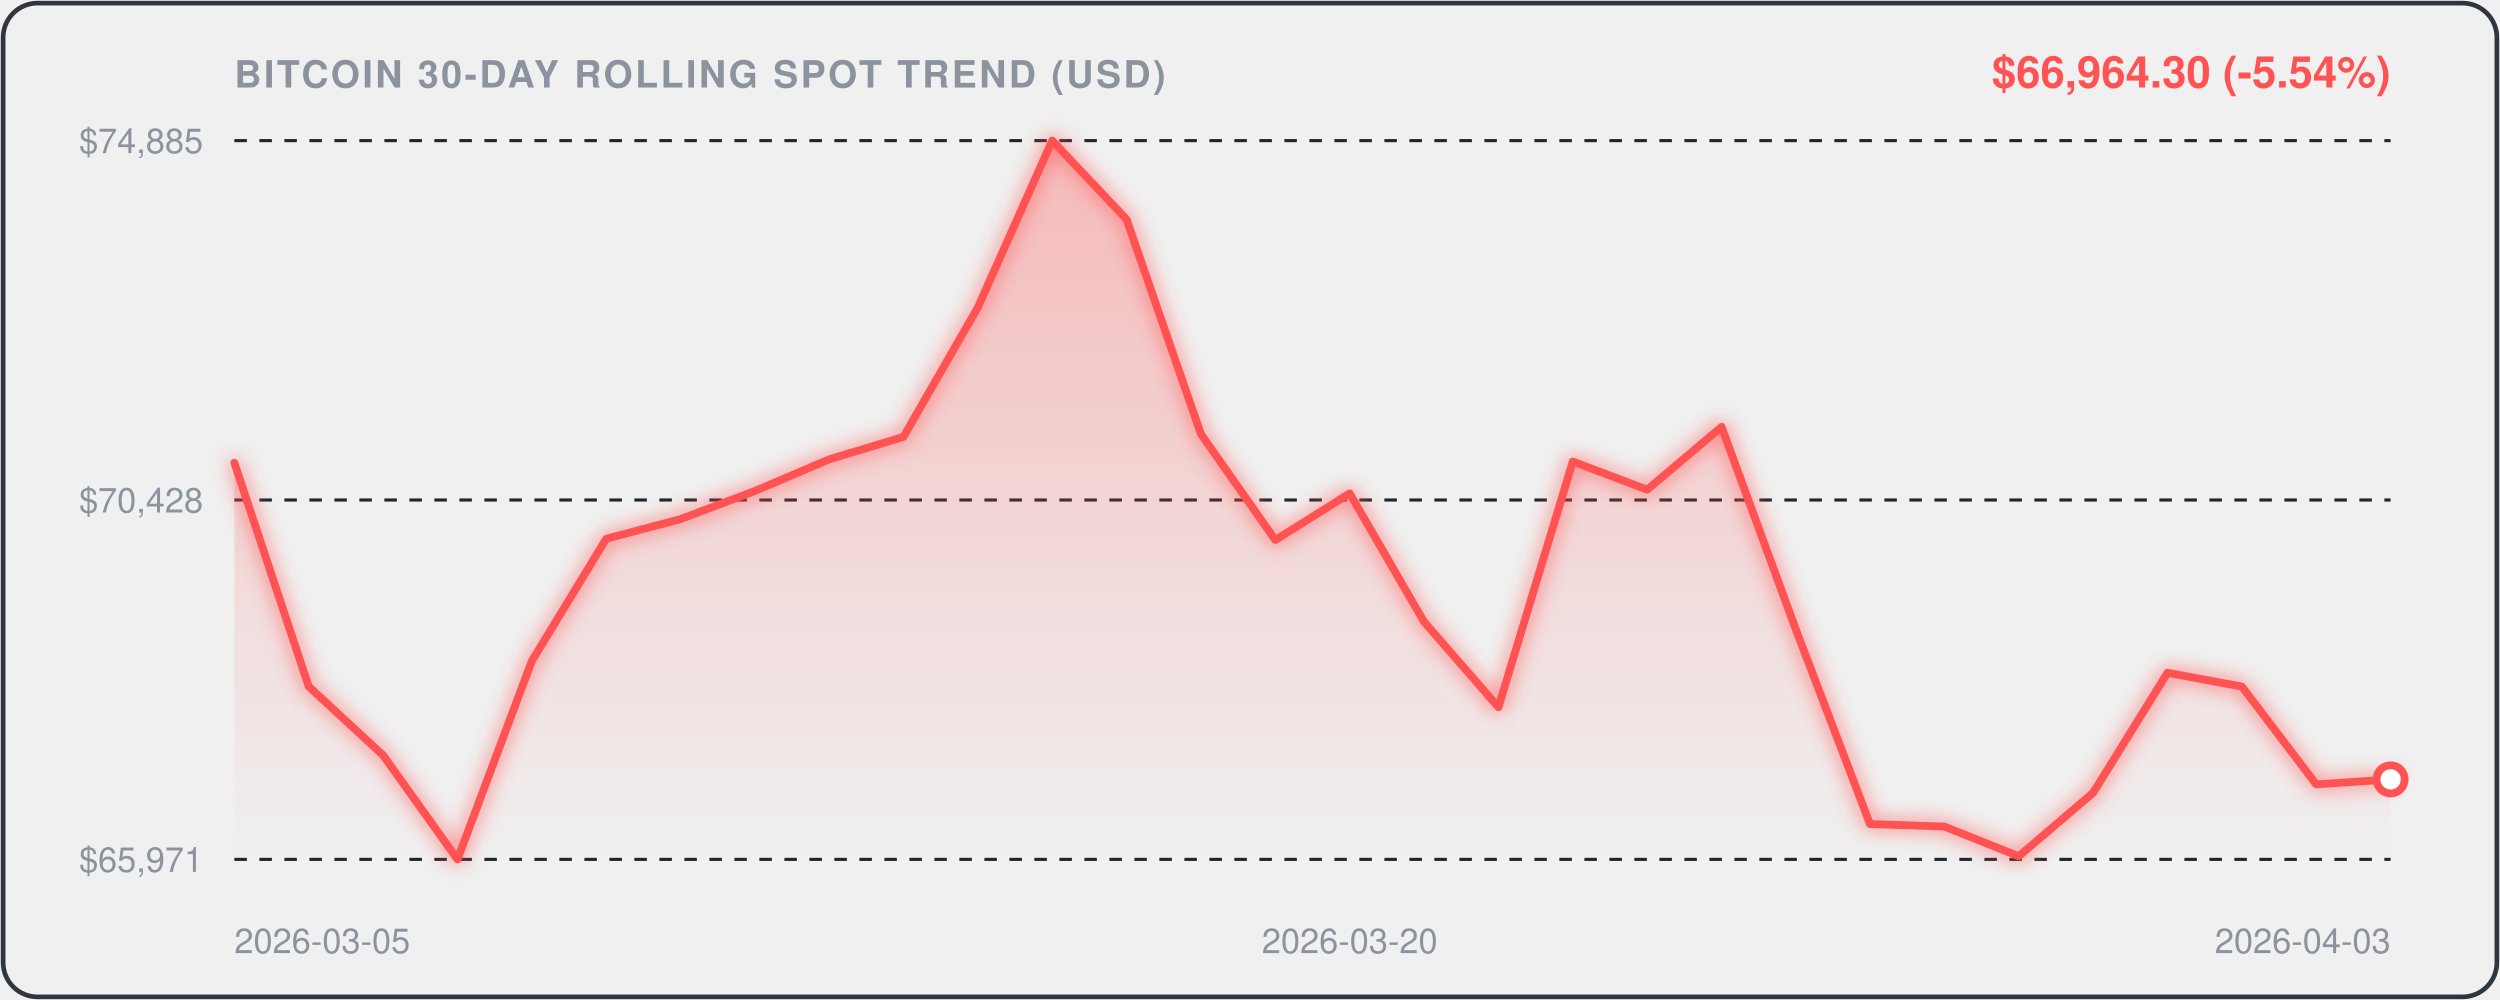
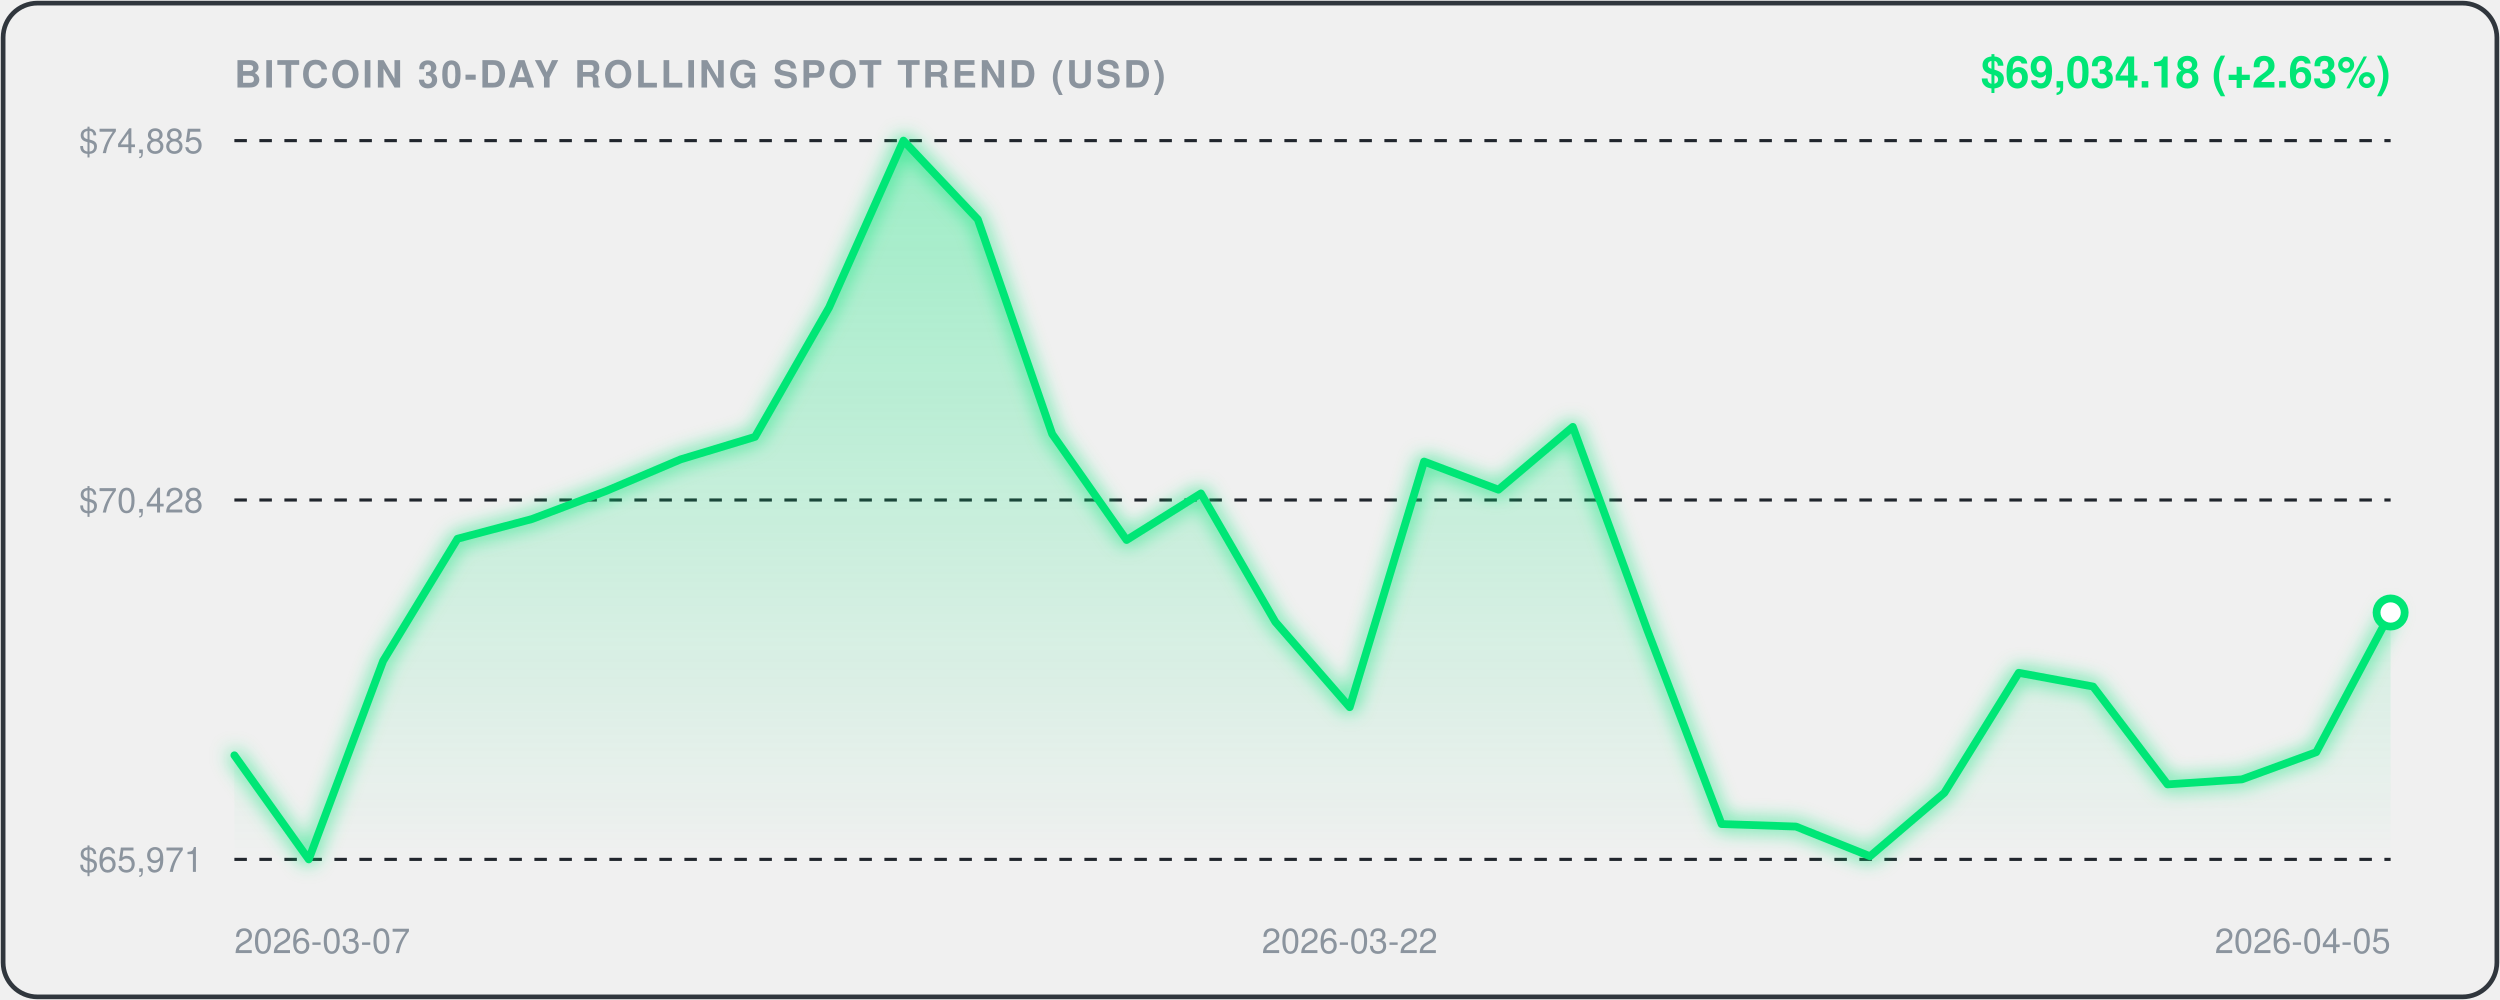
<svg xmlns="http://www.w3.org/2000/svg" viewBox="0 0 800 320" width="100%" height="100%" style="background:#0d1117;border-radius:12px;font-family:-apple-system,BlinkMacSystemFont,'Segoe UI',Helvetica,Arial,sans-serif;">
  <defs>
    <linearGradient id="areaGrad" x1="0" y1="0" x2="0" y2="1">
-       <stop offset="0%" stop-color="rgba(255, 82, 82, 0.35)" />
-       <stop offset="100%" stop-color="rgba(255, 82, 82, 0.0)" />
+       <stop offset="0%" stop-color="rgba(0, 230, 118, 0.35)" />
+       <stop offset="100%" stop-color="rgba(0, 230, 118, 0.0)" />
    </linearGradient>
    <filter id="glow" x="-20%" y="-20%" width="140%" height="140%">
      <feGaussianBlur stdDeviation="3" result="blur" />
      <feComposite in="SourceGraphic" in2="blur" operator="over" />
    </filter>
  </defs>
  <rect x="1" y="1" width="798" height="318" rx="11" fill="none" stroke="#30363d" stroke-width="1.5" />
  <text x="75" y="28" fill="#8b949e" font-size="12" font-weight="600" letter-spacing="0.8">BITCOIN 30-DAY ROLLING SPOT TREND (USD)</text>
-   <text x="765" y="28" text-anchor="end" fill="#FF5252" font-size="14" font-weight="700">$66,964.30 (-5.54%)</text>
+   <text x="765" y="28" text-anchor="end" fill="#00E676" font-size="14" font-weight="700">$69,034.18 (+2.63%)</text>
  <line x1="75" y1="45" x2="765" y2="45" stroke="#21262d" stroke-width="1" stroke-dasharray="4,4" />
  <text x="65" y="49" text-anchor="end" fill="#8b949e" font-size="11">$74,885</text>
  <line x1="75" y1="160.0" x2="765" y2="160.0" stroke="#21262d" stroke-width="1" stroke-dasharray="4,4" />
  <text x="65" y="164.0" text-anchor="end" fill="#8b949e" font-size="11">$70,428</text>
  <line x1="75" y1="275" x2="765" y2="275" stroke="#21262d" stroke-width="1" stroke-dasharray="4,4" />
  <text x="65" y="279" text-anchor="end" fill="#8b949e" font-size="11">$65,971</text>
-   <path d="M 75.0,148.1 L 98.8,219.7 L 122.6,241.7 L 146.4,275.0 L 170.2,211.5 L 194.0,172.4 L 217.8,166.1 L 241.6,157.1 L 265.3,147.0 L 289.1,139.8 L 312.9,98.4 L 336.7,45.0 L 360.5,70.2 L 384.3,138.9 L 408.1,172.8 L 431.9,157.9 L 455.7,199.0 L 479.5,226.3 L 503.3,147.7 L 527.1,156.7 L 550.9,136.6 L 574.7,201.5 L 598.4,263.7 L 622.2,264.5 L 646.0,274.0 L 669.8,253.7 L 693.6,215.3 L 717.4,219.7 L 741.2,251.0 L 765.0,249.4 L 765.0,275.0 L 75.0,275.0 Z" fill="url(#areaGrad)" />
-   <path d="M 75.0,148.1 L 98.8,219.7 L 122.6,241.7 L 146.4,275.0 L 170.2,211.5 L 194.0,172.4 L 217.8,166.1 L 241.6,157.1 L 265.3,147.0 L 289.1,139.8 L 312.9,98.4 L 336.7,45.0 L 360.5,70.2 L 384.3,138.9 L 408.1,172.8 L 431.9,157.9 L 455.7,199.0 L 479.5,226.3 L 503.3,147.7 L 527.1,156.7 L 550.9,136.6 L 574.7,201.5 L 598.4,263.7 L 622.2,264.5 L 646.0,274.0 L 669.8,253.7 L 693.6,215.3 L 717.4,219.7 L 741.2,251.0 L 765.0,249.4" fill="none" stroke="#FF5252" stroke-width="2.5" stroke-linecap="round" stroke-linejoin="round" filter="url(#glow)" />
-   <circle cx="765.0" cy="249.4" r="4.5" fill="#ffffff" stroke="#FF5252" stroke-width="2.5" />
-   <text x="75.0" y="305" fill="#8b949e" font-size="11" text-anchor="start">2026-03-05</text>
-   <text x="431.9" y="305" fill="#8b949e" font-size="11" text-anchor="middle">2026-03-20</text>
-   <text x="765.0" y="305" fill="#8b949e" font-size="11" text-anchor="end">2026-04-03</text>
+   <path d="M 75.0,241.7 L 98.8,275.0 L 122.6,211.5 L 146.4,172.4 L 170.2,166.1 L 194.0,157.1 L 217.8,147.0 L 241.6,139.8 L 265.3,98.4 L 289.1,45.0 L 312.9,70.2 L 336.7,138.9 L 360.5,172.8 L 384.3,157.9 L 408.1,199.0 L 431.9,226.3 L 455.7,147.7 L 479.5,156.7 L 503.3,136.6 L 527.1,201.5 L 550.9,263.7 L 574.7,264.5 L 598.4,274.0 L 622.2,253.7 L 646.0,215.3 L 669.8,219.7 L 693.6,251.0 L 717.4,249.4 L 741.2,240.7 L 765.0,196.0 L 765.0,275.0 L 75.0,275.0 Z" fill="url(#areaGrad)" />
+   <path d="M 75.0,241.7 L 98.8,275.0 L 122.6,211.5 L 146.4,172.4 L 170.2,166.1 L 194.0,157.1 L 217.8,147.0 L 241.6,139.8 L 265.3,98.4 L 289.1,45.0 L 312.9,70.2 L 336.7,138.9 L 360.5,172.8 L 384.3,157.9 L 408.1,199.0 L 431.9,226.3 L 455.7,147.7 L 479.5,156.7 L 503.3,136.6 L 527.1,201.5 L 550.9,263.7 L 574.7,264.5 L 598.4,274.0 L 622.2,253.7 L 646.0,215.3 L 669.8,219.7 L 693.6,251.0 L 717.4,249.4 L 741.2,240.7 L 765.0,196.0" fill="none" stroke="#00E676" stroke-width="2.5" stroke-linecap="round" stroke-linejoin="round" filter="url(#glow)" />
+   <circle cx="765.0" cy="196.0" r="4.5" fill="#ffffff" stroke="#00E676" stroke-width="2.5" />
+   <text x="75.0" y="305" fill="#8b949e" font-size="11" text-anchor="start">2026-03-07</text>
+   <text x="431.9" y="305" fill="#8b949e" font-size="11" text-anchor="middle">2026-03-22</text>
+   <text x="765.0" y="305" fill="#8b949e" font-size="11" text-anchor="end">2026-04-05</text>
</svg>
